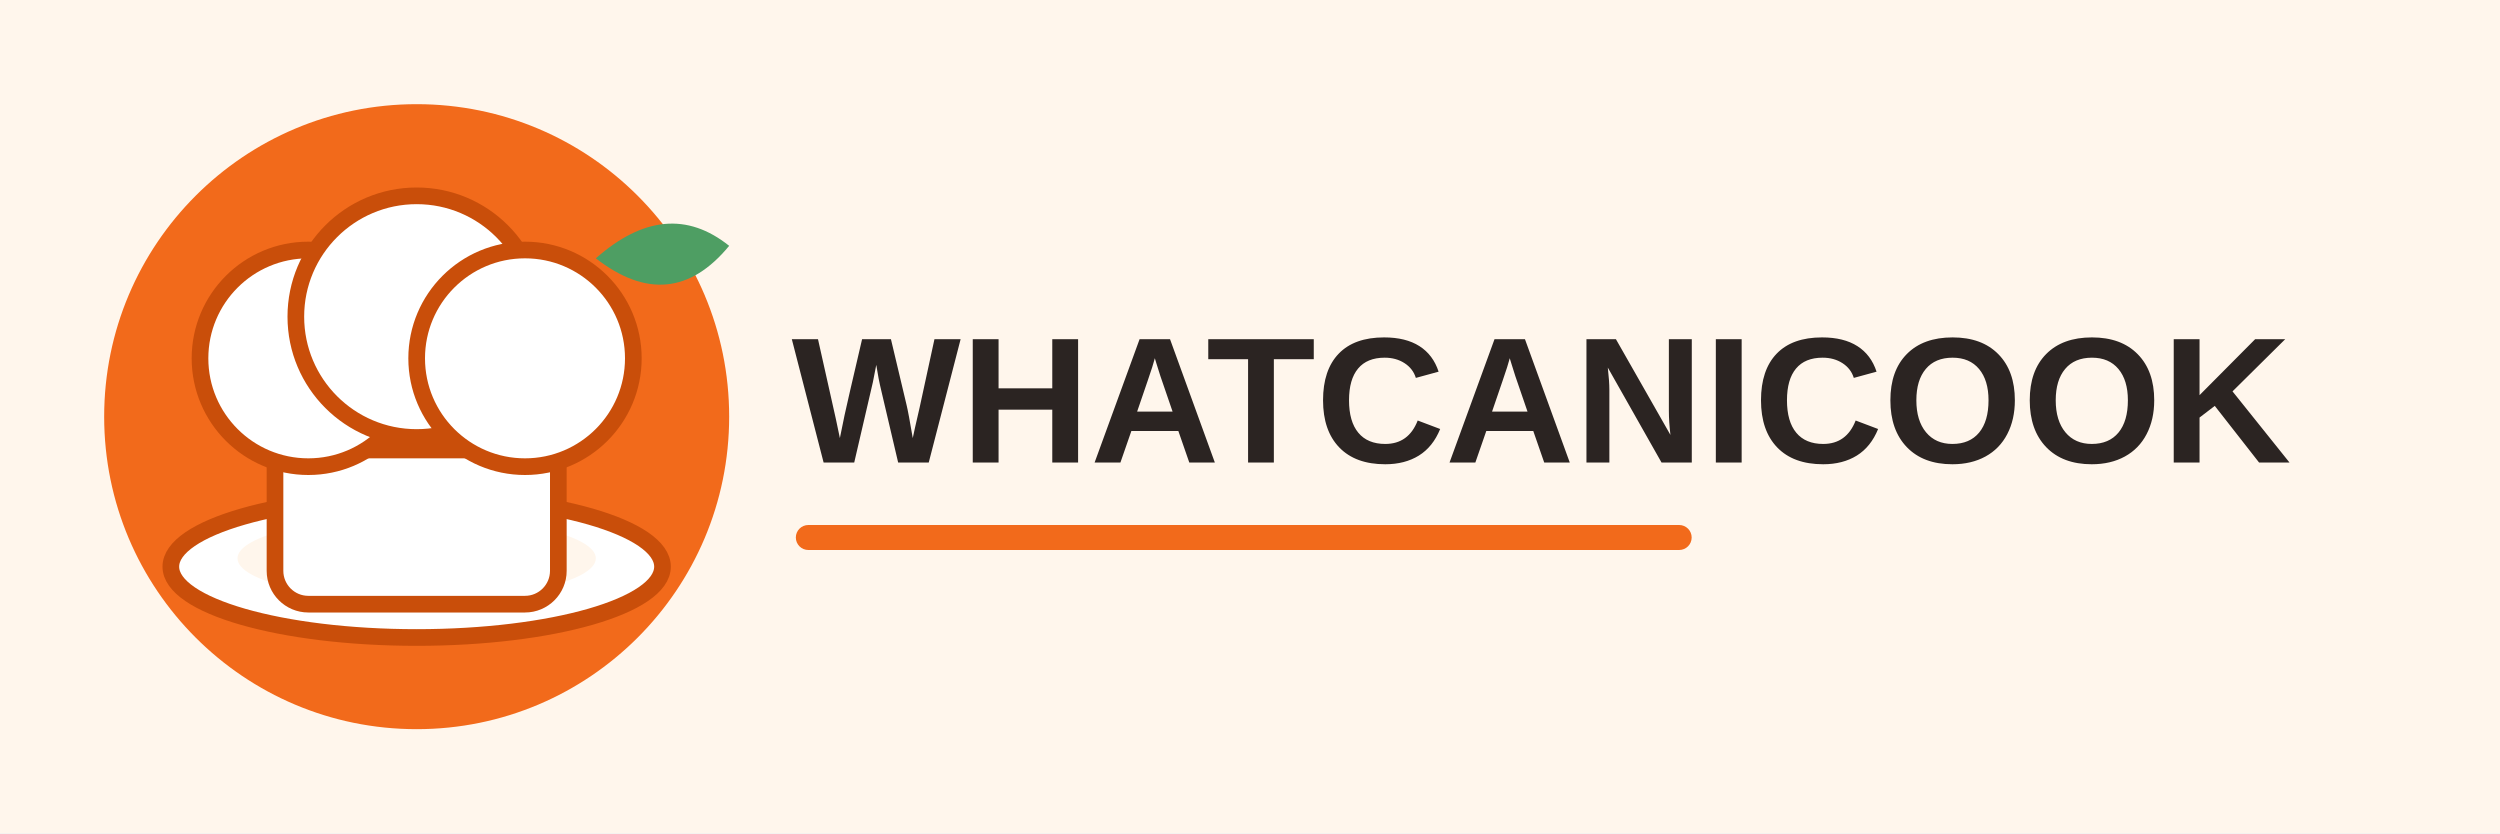
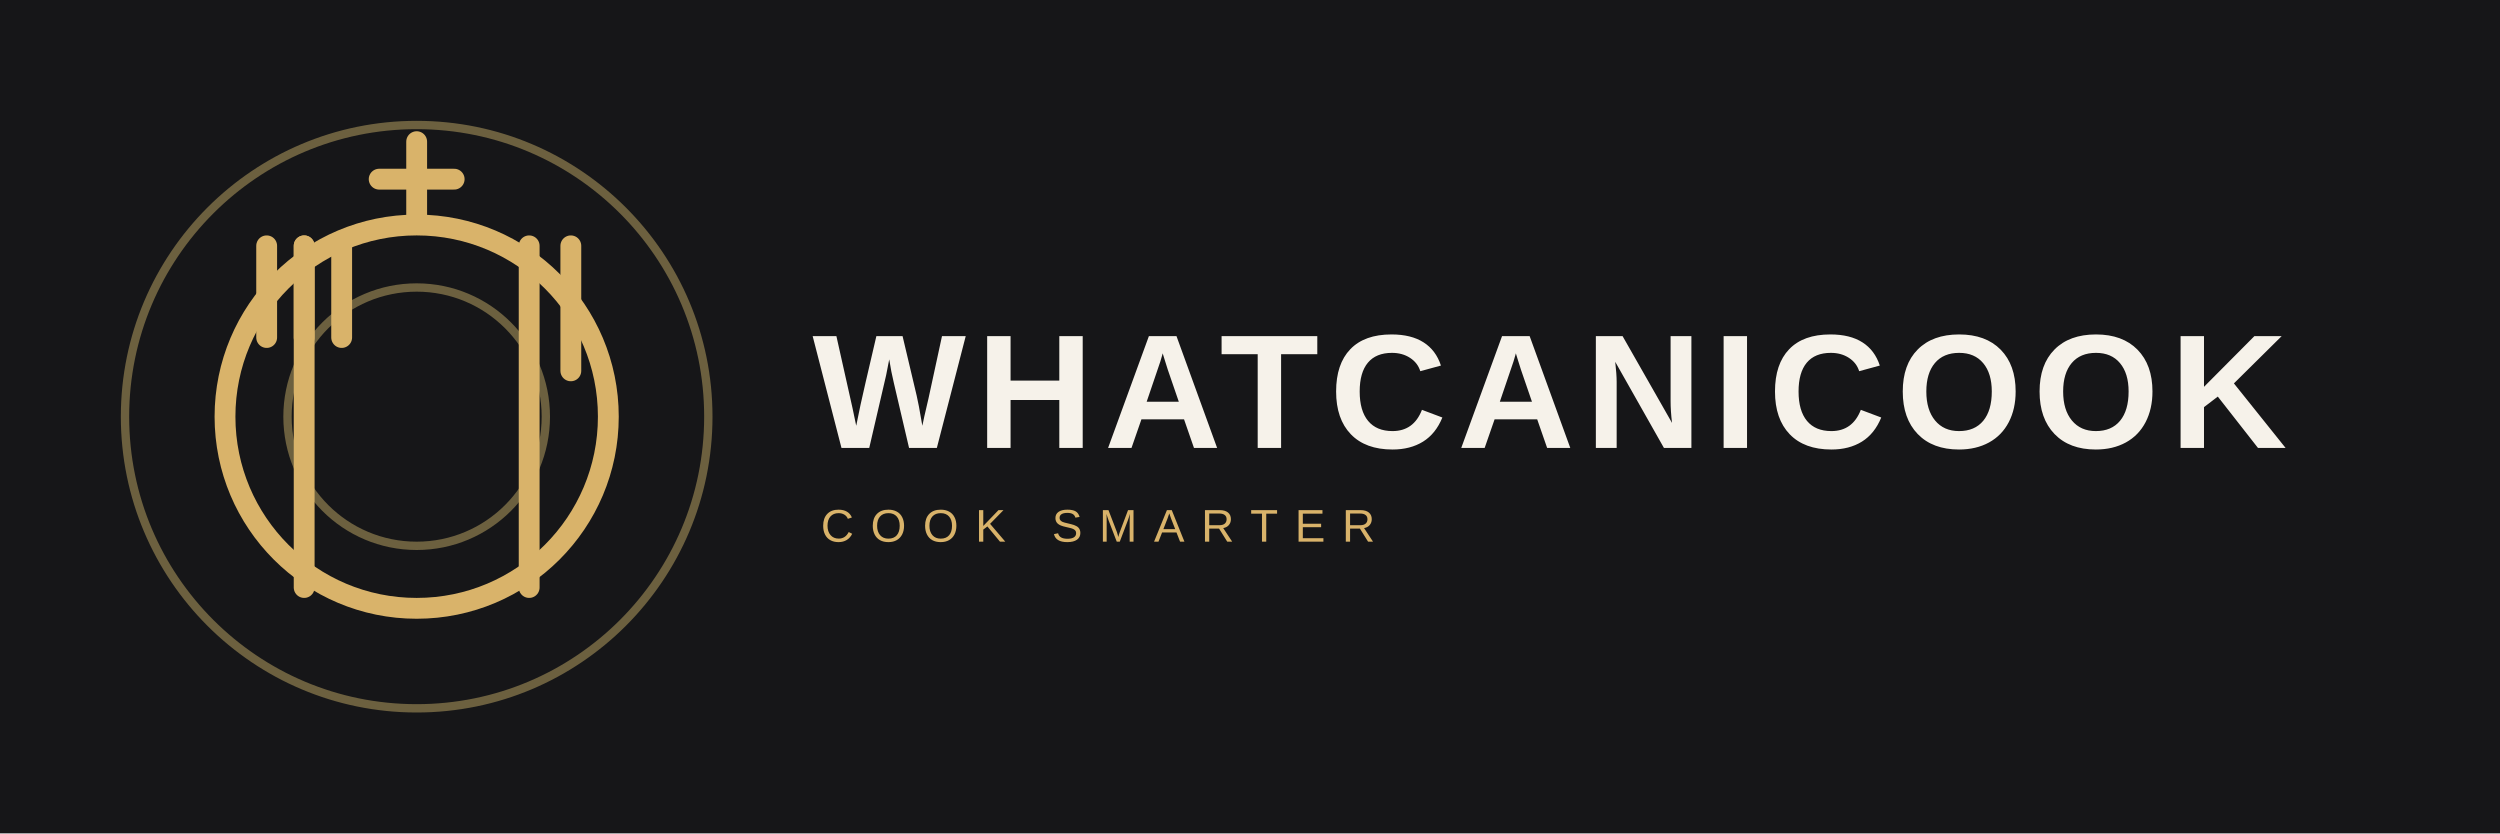
<svg xmlns="http://www.w3.org/2000/svg" viewBox="0 0 1200 400" role="img" aria-label="WHATCANICOOK">
-   <rect width="1200" height="400" fill="#FFF6EC" />
-   <g transform="translate(40 40)">
-     <circle cx="160" cy="160" r="150" fill="#F26A1B" />
-     <ellipse cx="160" cy="232" rx="118" ry="34" fill="#FFFFFF" stroke="#C94E0A" stroke-width="8" />
-     <ellipse cx="160" cy="228" rx="86" ry="20" fill="#FFF6EC" />
-     <path d="M92 176 h136 v58 a16 16 0 0 1 -16 16 h-104 a16 16 0 0 1 -16 -16 z" fill="#FFFFFF" stroke="#C94E0A" stroke-width="8" />
-     <circle cx="108" cy="132" r="52" fill="#FFFFFF" stroke="#C94E0A" stroke-width="8" />
-     <circle cx="160" cy="112" r="58" fill="#FFFFFF" stroke="#C94E0A" stroke-width="8" />
-     <circle cx="212" cy="132" r="52" fill="#FFFFFF" stroke="#C94E0A" stroke-width="8" />
-     <path d="M246 84 q34 -30 64 -6 q-28 34 -64 6 z" fill="#4E9E63" />
+   <rect width="1200" height="400" fill="#161618" />
+   <g transform="translate(50 50)" fill="none" stroke="#D9B36A" stroke-width="10" stroke-linecap="round">
+     <circle cx="150" cy="150" r="140" stroke="#6C603F" stroke-width="4" />
+     <circle cx="150" cy="150" r="92" />
+     <circle cx="150" cy="150" r="62" stroke="#6C603F" stroke-width="4" />
+     <path d="M96 68 V232" />
+     <path d="M78 68 V112 M96 68 V112 M114 68 V112" />
+     <path d="M204 68 V232 M224 68 V128" />
+     <path d="M150 18 V54 M132 36 H168" />
  </g>
-   <text x="380" y="222" font-family="Arial, Helvetica, sans-serif" font-size="86" font-weight="bold" fill="#2B2422">WHATCANICOOK</text>
-   <rect x="382" y="252" width="430" height="12" rx="6" fill="#F26A1B" />
+   <text x="390" y="215" font-family="Arial, Helvetica, sans-serif" font-size="78" font-weight="bold" fill="#F6F2EA" letter-spacing="5">WHATCANICOOK</text>
+   <text x="394" y="260" font-family="Arial, Helvetica, sans-serif" font-size="22" fill="#D9B36A" letter-spacing="8">COOK SMARTER</text>
</svg>
